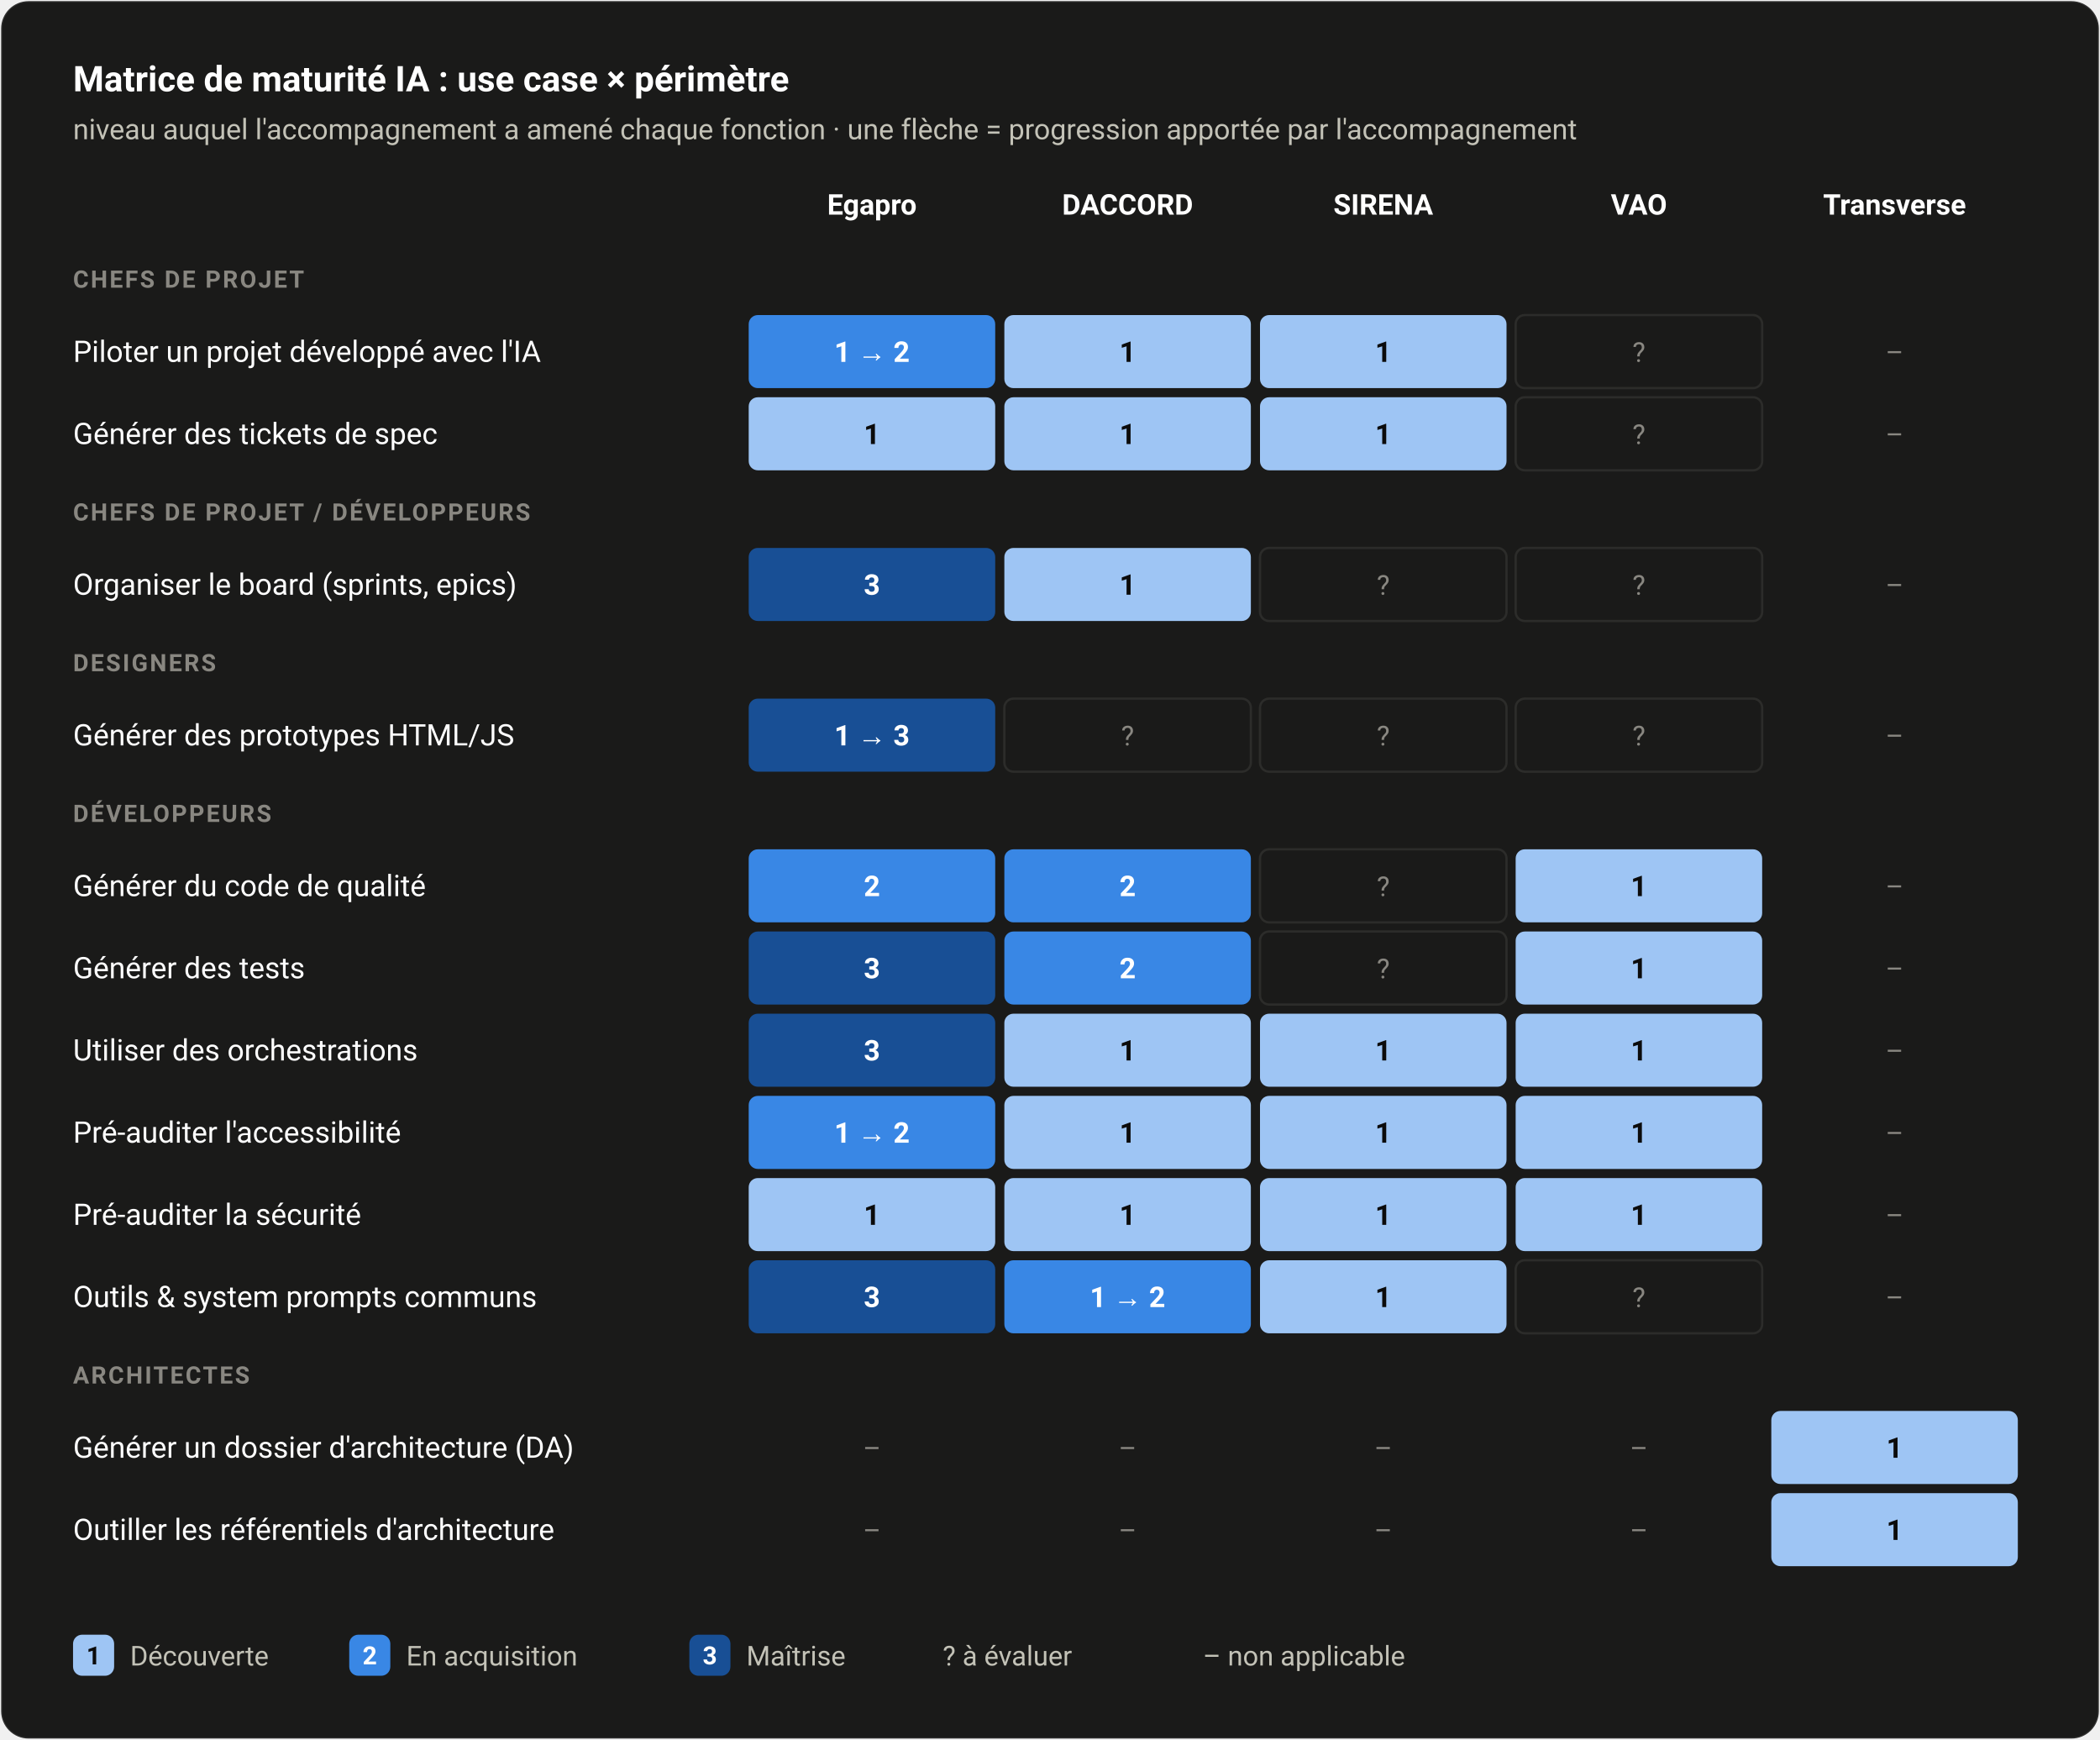
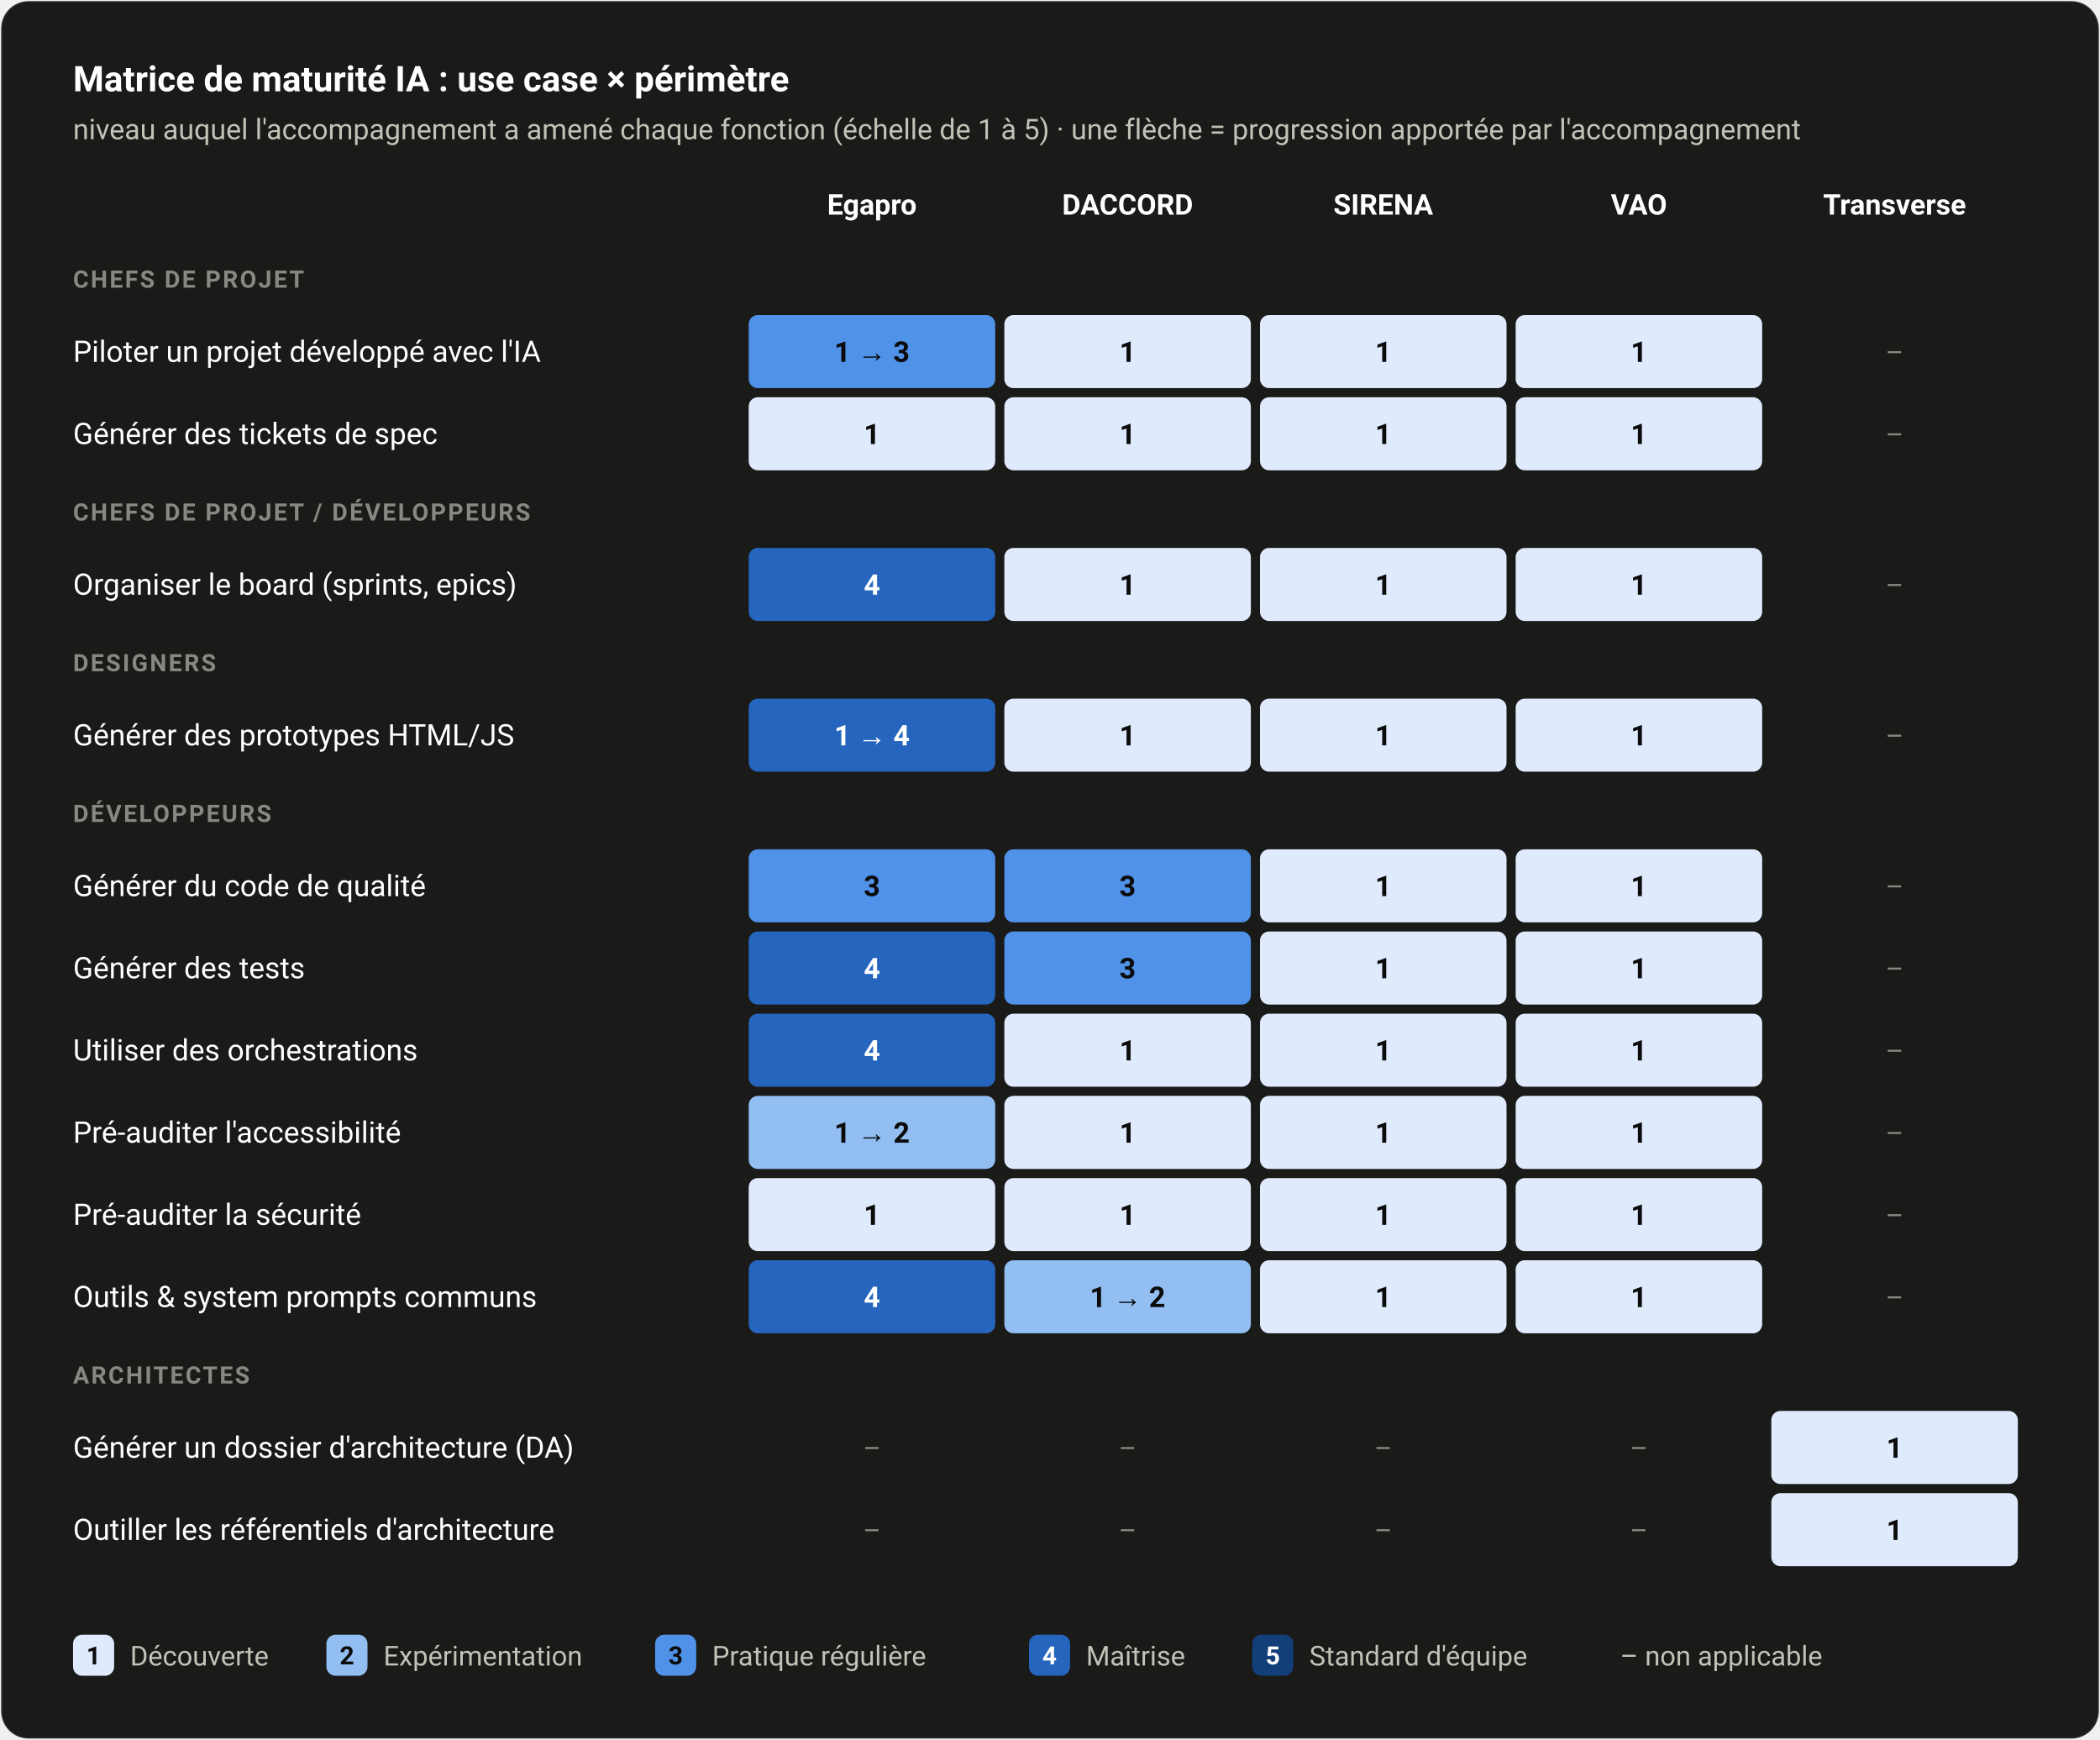
<svg xmlns="http://www.w3.org/2000/svg" width="920" height="762" viewBox="0 0 920 762" font-family="-apple-system,'Segoe UI',system-ui,Roboto,'Helvetica Neue',Arial,sans-serif">
  <rect x="0.5" y="0.5" width="919" height="761" rx="12" fill="#1a1a19" stroke="rgba(255,255,255,0.10)" />
  <text x="32" y="40" font-size="15.5" fill="#ffffff" font-weight="600" text-anchor="start">Matrice de maturité IA : use case × périmètre</text>
-   <text x="32" y="61" font-size="12.5" fill="#c3c2b7" font-weight="normal" text-anchor="start">niveau auquel l'accompagnement a amené chaque fonction · une flèche = progression apportée par l'accompagnement</text>
+   <text x="32" y="61" font-size="12.5" fill="#c3c2b7" font-weight="normal" text-anchor="start">niveau auquel l'accompagnement a amené chaque fonction (échelle de 1 à 5) · une flèche = progression apportée par l'accompagnement</text>
  <text x="382.0" y="94" font-size="12.5" fill="#ffffff" font-weight="600" text-anchor="middle">Egapro</text>
  <text x="494.0" y="94" font-size="12.5" fill="#ffffff" font-weight="600" text-anchor="middle">DACCORD</text>
  <text x="606.0" y="94" font-size="12.5" fill="#ffffff" font-weight="600" text-anchor="middle">SIRENA</text>
  <text x="718.0" y="94" font-size="12.5" fill="#ffffff" font-weight="600" text-anchor="middle">VAO</text>
  <text x="830.0" y="94" font-size="12.5" fill="#ffffff" font-weight="600" text-anchor="middle">Transverse</text>
  <text x="32" y="126" font-size="10.5" fill="#898781" font-weight="600" text-anchor="start" letter-spacing="0.08em">CHEFS DE PROJET</text>
  <text x="32" y="158.5" font-size="13" fill="#ffffff" font-weight="normal" text-anchor="start">Piloter un projet développé avec l'IA</text>
-   <rect x="328.0" y="138" width="108.0" height="32" rx="4" fill="#3987e5" />
-   <text x="382.0" y="158.5" font-size="12.5" fill="#ffffff" font-weight="600" text-anchor="middle">1 → 2</text>
-   <rect x="440.0" y="138" width="108.0" height="32" rx="4" fill="#9ec5f4" />
+   <rect x="328.0" y="138" width="108.0" height="32" rx="4" fill="#4f92e8" />
+   <text x="382.0" y="158.5" font-size="12.5" fill="#0b0b0b" font-weight="600" text-anchor="middle">1 → 3</text>
+   <rect x="440.0" y="138" width="108.0" height="32" rx="4" fill="#dfeafc" />
  <text x="494.0" y="158.5" font-size="12.5" fill="#0b0b0b" font-weight="600" text-anchor="middle">1</text>
-   <rect x="552.0" y="138" width="108.0" height="32" rx="4" fill="#9ec5f4" />
+   <rect x="552.0" y="138" width="108.0" height="32" rx="4" fill="#dfeafc" />
  <text x="606.0" y="158.5" font-size="12.5" fill="#0b0b0b" font-weight="600" text-anchor="middle">1</text>
-   <rect x="664.0" y="138" width="108.0" height="32" rx="4" fill="none" stroke="#2c2c2a" stroke-width="1" />
-   <text x="718.0" y="158.5" font-size="12" fill="#898781" font-weight="normal" text-anchor="middle">?</text>
+   <rect x="664.0" y="138" width="108.0" height="32" rx="4" fill="#dfeafc" />
+   <text x="718.0" y="158.5" font-size="12.5" fill="#0b0b0b" font-weight="600" text-anchor="middle">1</text>
  <text x="830.0" y="158.5" font-size="12" fill="#898781" font-weight="normal" text-anchor="middle">–</text>
  <text x="32" y="194.5" font-size="13" fill="#ffffff" font-weight="normal" text-anchor="start">Générer des tickets de spec</text>
-   <rect x="328.0" y="174" width="108.0" height="32" rx="4" fill="#9ec5f4" />
+   <rect x="328.0" y="174" width="108.0" height="32" rx="4" fill="#dfeafc" />
  <text x="382.0" y="194.5" font-size="12.5" fill="#0b0b0b" font-weight="600" text-anchor="middle">1</text>
-   <rect x="440.0" y="174" width="108.0" height="32" rx="4" fill="#9ec5f4" />
+   <rect x="440.0" y="174" width="108.0" height="32" rx="4" fill="#dfeafc" />
  <text x="494.0" y="194.5" font-size="12.5" fill="#0b0b0b" font-weight="600" text-anchor="middle">1</text>
-   <rect x="552.0" y="174" width="108.0" height="32" rx="4" fill="#9ec5f4" />
+   <rect x="552.0" y="174" width="108.0" height="32" rx="4" fill="#dfeafc" />
  <text x="606.0" y="194.5" font-size="12.5" fill="#0b0b0b" font-weight="600" text-anchor="middle">1</text>
-   <rect x="664.0" y="174" width="108.0" height="32" rx="4" fill="none" stroke="#2c2c2a" stroke-width="1" />
-   <text x="718.0" y="194.5" font-size="12" fill="#898781" font-weight="normal" text-anchor="middle">?</text>
+   <rect x="664.0" y="174" width="108.0" height="32" rx="4" fill="#dfeafc" />
+   <text x="718.0" y="194.5" font-size="12.5" fill="#0b0b0b" font-weight="600" text-anchor="middle">1</text>
  <text x="830.0" y="194.5" font-size="12" fill="#898781" font-weight="normal" text-anchor="middle">–</text>
  <text x="32" y="228" font-size="10.5" fill="#898781" font-weight="600" text-anchor="start" letter-spacing="0.08em">CHEFS DE PROJET / DÉVELOPPEURS</text>
  <text x="32" y="260.5" font-size="13" fill="#ffffff" font-weight="normal" text-anchor="start">Organiser le board (sprints, epics)</text>
-   <rect x="328.0" y="240" width="108.0" height="32" rx="4" fill="#184f95" />
-   <text x="382.0" y="260.5" font-size="12.5" fill="#ffffff" font-weight="600" text-anchor="middle">3</text>
-   <rect x="440.0" y="240" width="108.0" height="32" rx="4" fill="#9ec5f4" />
+   <rect x="328.0" y="240" width="108.0" height="32" rx="4" fill="#2565bd" />
+   <text x="382.0" y="260.5" font-size="12.5" fill="#ffffff" font-weight="600" text-anchor="middle">4</text>
+   <rect x="440.0" y="240" width="108.0" height="32" rx="4" fill="#dfeafc" />
  <text x="494.0" y="260.5" font-size="12.5" fill="#0b0b0b" font-weight="600" text-anchor="middle">1</text>
-   <rect x="552.0" y="240" width="108.0" height="32" rx="4" fill="none" stroke="#2c2c2a" stroke-width="1" />
-   <text x="606.0" y="260.5" font-size="12" fill="#898781" font-weight="normal" text-anchor="middle">?</text>
-   <rect x="664.0" y="240" width="108.0" height="32" rx="4" fill="none" stroke="#2c2c2a" stroke-width="1" />
-   <text x="718.0" y="260.5" font-size="12" fill="#898781" font-weight="normal" text-anchor="middle">?</text>
+   <rect x="552.0" y="240" width="108.0" height="32" rx="4" fill="#dfeafc" />
+   <text x="606.0" y="260.5" font-size="12.5" fill="#0b0b0b" font-weight="600" text-anchor="middle">1</text>
+   <rect x="664.0" y="240" width="108.0" height="32" rx="4" fill="#dfeafc" />
+   <text x="718.0" y="260.5" font-size="12.5" fill="#0b0b0b" font-weight="600" text-anchor="middle">1</text>
  <text x="830.0" y="260.5" font-size="12" fill="#898781" font-weight="normal" text-anchor="middle">–</text>
  <text x="32" y="294" font-size="10.5" fill="#898781" font-weight="600" text-anchor="start" letter-spacing="0.08em">DESIGNERS</text>
  <text x="32" y="326.5" font-size="13" fill="#ffffff" font-weight="normal" text-anchor="start">Générer des prototypes HTML/JS</text>
-   <rect x="328.0" y="306" width="108.0" height="32" rx="4" fill="#184f95" />
-   <text x="382.0" y="326.5" font-size="12.5" fill="#ffffff" font-weight="600" text-anchor="middle">1 → 3</text>
-   <rect x="440.0" y="306" width="108.0" height="32" rx="4" fill="none" stroke="#2c2c2a" stroke-width="1" />
-   <text x="494.0" y="326.5" font-size="12" fill="#898781" font-weight="normal" text-anchor="middle">?</text>
-   <rect x="552.0" y="306" width="108.0" height="32" rx="4" fill="none" stroke="#2c2c2a" stroke-width="1" />
-   <text x="606.0" y="326.5" font-size="12" fill="#898781" font-weight="normal" text-anchor="middle">?</text>
-   <rect x="664.0" y="306" width="108.0" height="32" rx="4" fill="none" stroke="#2c2c2a" stroke-width="1" />
-   <text x="718.0" y="326.5" font-size="12" fill="#898781" font-weight="normal" text-anchor="middle">?</text>
+   <rect x="328.0" y="306" width="108.0" height="32" rx="4" fill="#2565bd" />
+   <text x="382.0" y="326.5" font-size="12.5" fill="#ffffff" font-weight="600" text-anchor="middle">1 → 4</text>
+   <rect x="440.0" y="306" width="108.0" height="32" rx="4" fill="#dfeafc" />
+   <text x="494.0" y="326.5" font-size="12.5" fill="#0b0b0b" font-weight="600" text-anchor="middle">1</text>
+   <rect x="552.0" y="306" width="108.0" height="32" rx="4" fill="#dfeafc" />
+   <text x="606.0" y="326.5" font-size="12.5" fill="#0b0b0b" font-weight="600" text-anchor="middle">1</text>
+   <rect x="664.0" y="306" width="108.0" height="32" rx="4" fill="#dfeafc" />
+   <text x="718.0" y="326.5" font-size="12.5" fill="#0b0b0b" font-weight="600" text-anchor="middle">1</text>
  <text x="830.0" y="326.5" font-size="12" fill="#898781" font-weight="normal" text-anchor="middle">–</text>
  <text x="32" y="360" font-size="10.5" fill="#898781" font-weight="600" text-anchor="start" letter-spacing="0.08em">DÉVELOPPEURS</text>
  <text x="32" y="392.5" font-size="13" fill="#ffffff" font-weight="normal" text-anchor="start">Générer du code de qualité</text>
-   <rect x="328.0" y="372" width="108.0" height="32" rx="4" fill="#3987e5" />
-   <text x="382.0" y="392.5" font-size="12.5" fill="#ffffff" font-weight="600" text-anchor="middle">2</text>
-   <rect x="440.0" y="372" width="108.0" height="32" rx="4" fill="#3987e5" />
-   <text x="494.0" y="392.5" font-size="12.5" fill="#ffffff" font-weight="600" text-anchor="middle">2</text>
-   <rect x="552.0" y="372" width="108.0" height="32" rx="4" fill="none" stroke="#2c2c2a" stroke-width="1" />
-   <text x="606.0" y="392.5" font-size="12" fill="#898781" font-weight="normal" text-anchor="middle">?</text>
-   <rect x="664.0" y="372" width="108.0" height="32" rx="4" fill="#9ec5f4" />
+   <rect x="328.0" y="372" width="108.0" height="32" rx="4" fill="#4f92e8" />
+   <text x="382.0" y="392.5" font-size="12.5" fill="#0b0b0b" font-weight="600" text-anchor="middle">3</text>
+   <rect x="440.0" y="372" width="108.0" height="32" rx="4" fill="#4f92e8" />
+   <text x="494.0" y="392.5" font-size="12.5" fill="#0b0b0b" font-weight="600" text-anchor="middle">3</text>
+   <rect x="552.0" y="372" width="108.0" height="32" rx="4" fill="#dfeafc" />
+   <text x="606.0" y="392.5" font-size="12.5" fill="#0b0b0b" font-weight="600" text-anchor="middle">1</text>
+   <rect x="664.0" y="372" width="108.0" height="32" rx="4" fill="#dfeafc" />
  <text x="718.0" y="392.5" font-size="12.5" fill="#0b0b0b" font-weight="600" text-anchor="middle">1</text>
  <text x="830.0" y="392.5" font-size="12" fill="#898781" font-weight="normal" text-anchor="middle">–</text>
  <text x="32" y="428.5" font-size="13" fill="#ffffff" font-weight="normal" text-anchor="start">Générer des tests</text>
-   <rect x="328.0" y="408" width="108.0" height="32" rx="4" fill="#184f95" />
-   <text x="382.0" y="428.5" font-size="12.5" fill="#ffffff" font-weight="600" text-anchor="middle">3</text>
-   <rect x="440.0" y="408" width="108.0" height="32" rx="4" fill="#3987e5" />
-   <text x="494.0" y="428.5" font-size="12.5" fill="#ffffff" font-weight="600" text-anchor="middle">2</text>
-   <rect x="552.0" y="408" width="108.0" height="32" rx="4" fill="none" stroke="#2c2c2a" stroke-width="1" />
-   <text x="606.0" y="428.5" font-size="12" fill="#898781" font-weight="normal" text-anchor="middle">?</text>
-   <rect x="664.0" y="408" width="108.0" height="32" rx="4" fill="#9ec5f4" />
+   <rect x="328.0" y="408" width="108.0" height="32" rx="4" fill="#2565bd" />
+   <text x="382.0" y="428.5" font-size="12.5" fill="#ffffff" font-weight="600" text-anchor="middle">4</text>
+   <rect x="440.0" y="408" width="108.0" height="32" rx="4" fill="#4f92e8" />
+   <text x="494.0" y="428.5" font-size="12.5" fill="#0b0b0b" font-weight="600" text-anchor="middle">3</text>
+   <rect x="552.0" y="408" width="108.0" height="32" rx="4" fill="#dfeafc" />
+   <text x="606.0" y="428.5" font-size="12.5" fill="#0b0b0b" font-weight="600" text-anchor="middle">1</text>
+   <rect x="664.0" y="408" width="108.0" height="32" rx="4" fill="#dfeafc" />
  <text x="718.0" y="428.5" font-size="12.5" fill="#0b0b0b" font-weight="600" text-anchor="middle">1</text>
  <text x="830.0" y="428.5" font-size="12" fill="#898781" font-weight="normal" text-anchor="middle">–</text>
  <text x="32" y="464.5" font-size="13" fill="#ffffff" font-weight="normal" text-anchor="start">Utiliser des orchestrations</text>
-   <rect x="328.0" y="444" width="108.0" height="32" rx="4" fill="#184f95" />
-   <text x="382.0" y="464.5" font-size="12.5" fill="#ffffff" font-weight="600" text-anchor="middle">3</text>
-   <rect x="440.0" y="444" width="108.0" height="32" rx="4" fill="#9ec5f4" />
+   <rect x="328.0" y="444" width="108.0" height="32" rx="4" fill="#2565bd" />
+   <text x="382.0" y="464.5" font-size="12.5" fill="#ffffff" font-weight="600" text-anchor="middle">4</text>
+   <rect x="440.0" y="444" width="108.0" height="32" rx="4" fill="#dfeafc" />
  <text x="494.0" y="464.5" font-size="12.5" fill="#0b0b0b" font-weight="600" text-anchor="middle">1</text>
-   <rect x="552.0" y="444" width="108.0" height="32" rx="4" fill="#9ec5f4" />
+   <rect x="552.0" y="444" width="108.0" height="32" rx="4" fill="#dfeafc" />
  <text x="606.0" y="464.5" font-size="12.5" fill="#0b0b0b" font-weight="600" text-anchor="middle">1</text>
-   <rect x="664.0" y="444" width="108.0" height="32" rx="4" fill="#9ec5f4" />
+   <rect x="664.0" y="444" width="108.0" height="32" rx="4" fill="#dfeafc" />
  <text x="718.0" y="464.5" font-size="12.5" fill="#0b0b0b" font-weight="600" text-anchor="middle">1</text>
  <text x="830.0" y="464.5" font-size="12" fill="#898781" font-weight="normal" text-anchor="middle">–</text>
  <text x="32" y="500.5" font-size="13" fill="#ffffff" font-weight="normal" text-anchor="start">Pré-auditer l'accessibilité</text>
-   <rect x="328.0" y="480" width="108.0" height="32" rx="4" fill="#3987e5" />
-   <text x="382.0" y="500.5" font-size="12.5" fill="#ffffff" font-weight="600" text-anchor="middle">1 → 2</text>
-   <rect x="440.0" y="480" width="108.0" height="32" rx="4" fill="#9ec5f4" />
+   <rect x="328.0" y="480" width="108.0" height="32" rx="4" fill="#92bef2" />
+   <text x="382.0" y="500.5" font-size="12.5" fill="#0b0b0b" font-weight="600" text-anchor="middle">1 → 2</text>
+   <rect x="440.0" y="480" width="108.0" height="32" rx="4" fill="#dfeafc" />
  <text x="494.0" y="500.5" font-size="12.5" fill="#0b0b0b" font-weight="600" text-anchor="middle">1</text>
-   <rect x="552.0" y="480" width="108.0" height="32" rx="4" fill="#9ec5f4" />
+   <rect x="552.0" y="480" width="108.0" height="32" rx="4" fill="#dfeafc" />
  <text x="606.0" y="500.5" font-size="12.5" fill="#0b0b0b" font-weight="600" text-anchor="middle">1</text>
-   <rect x="664.0" y="480" width="108.0" height="32" rx="4" fill="#9ec5f4" />
+   <rect x="664.0" y="480" width="108.0" height="32" rx="4" fill="#dfeafc" />
  <text x="718.0" y="500.5" font-size="12.5" fill="#0b0b0b" font-weight="600" text-anchor="middle">1</text>
  <text x="830.0" y="500.5" font-size="12" fill="#898781" font-weight="normal" text-anchor="middle">–</text>
  <text x="32" y="536.5" font-size="13" fill="#ffffff" font-weight="normal" text-anchor="start">Pré-auditer la sécurité</text>
-   <rect x="328.0" y="516" width="108.0" height="32" rx="4" fill="#9ec5f4" />
+   <rect x="328.0" y="516" width="108.0" height="32" rx="4" fill="#dfeafc" />
  <text x="382.0" y="536.5" font-size="12.5" fill="#0b0b0b" font-weight="600" text-anchor="middle">1</text>
-   <rect x="440.0" y="516" width="108.0" height="32" rx="4" fill="#9ec5f4" />
+   <rect x="440.0" y="516" width="108.0" height="32" rx="4" fill="#dfeafc" />
  <text x="494.0" y="536.5" font-size="12.5" fill="#0b0b0b" font-weight="600" text-anchor="middle">1</text>
-   <rect x="552.0" y="516" width="108.0" height="32" rx="4" fill="#9ec5f4" />
+   <rect x="552.0" y="516" width="108.0" height="32" rx="4" fill="#dfeafc" />
  <text x="606.0" y="536.5" font-size="12.5" fill="#0b0b0b" font-weight="600" text-anchor="middle">1</text>
-   <rect x="664.0" y="516" width="108.0" height="32" rx="4" fill="#9ec5f4" />
+   <rect x="664.0" y="516" width="108.0" height="32" rx="4" fill="#dfeafc" />
  <text x="718.0" y="536.5" font-size="12.5" fill="#0b0b0b" font-weight="600" text-anchor="middle">1</text>
  <text x="830.0" y="536.5" font-size="12" fill="#898781" font-weight="normal" text-anchor="middle">–</text>
  <text x="32" y="572.5" font-size="13" fill="#ffffff" font-weight="normal" text-anchor="start">Outils &amp; system prompts communs</text>
-   <rect x="328.0" y="552" width="108.0" height="32" rx="4" fill="#184f95" />
-   <text x="382.0" y="572.5" font-size="12.5" fill="#ffffff" font-weight="600" text-anchor="middle">3</text>
-   <rect x="440.0" y="552" width="108.0" height="32" rx="4" fill="#3987e5" />
-   <text x="494.0" y="572.5" font-size="12.5" fill="#ffffff" font-weight="600" text-anchor="middle">1 → 2</text>
-   <rect x="552.0" y="552" width="108.0" height="32" rx="4" fill="#9ec5f4" />
+   <rect x="328.0" y="552" width="108.0" height="32" rx="4" fill="#2565bd" />
+   <text x="382.0" y="572.5" font-size="12.5" fill="#ffffff" font-weight="600" text-anchor="middle">4</text>
+   <rect x="440.0" y="552" width="108.0" height="32" rx="4" fill="#92bef2" />
+   <text x="494.0" y="572.5" font-size="12.5" fill="#0b0b0b" font-weight="600" text-anchor="middle">1 → 2</text>
+   <rect x="552.0" y="552" width="108.0" height="32" rx="4" fill="#dfeafc" />
  <text x="606.0" y="572.5" font-size="12.5" fill="#0b0b0b" font-weight="600" text-anchor="middle">1</text>
-   <rect x="664.0" y="552" width="108.0" height="32" rx="4" fill="none" stroke="#2c2c2a" stroke-width="1" />
-   <text x="718.0" y="572.5" font-size="12" fill="#898781" font-weight="normal" text-anchor="middle">?</text>
+   <rect x="664.0" y="552" width="108.0" height="32" rx="4" fill="#dfeafc" />
+   <text x="718.0" y="572.5" font-size="12.5" fill="#0b0b0b" font-weight="600" text-anchor="middle">1</text>
  <text x="830.0" y="572.5" font-size="12" fill="#898781" font-weight="normal" text-anchor="middle">–</text>
  <text x="32" y="606" font-size="10.5" fill="#898781" font-weight="600" text-anchor="start" letter-spacing="0.08em">ARCHITECTES</text>
  <text x="32" y="638.5" font-size="13" fill="#ffffff" font-weight="normal" text-anchor="start">Générer un dossier d'architecture (DA)</text>
  <text x="382.0" y="638.5" font-size="12" fill="#898781" font-weight="normal" text-anchor="middle">–</text>
  <text x="494.0" y="638.5" font-size="12" fill="#898781" font-weight="normal" text-anchor="middle">–</text>
  <text x="606.0" y="638.5" font-size="12" fill="#898781" font-weight="normal" text-anchor="middle">–</text>
  <text x="718.0" y="638.5" font-size="12" fill="#898781" font-weight="normal" text-anchor="middle">–</text>
-   <rect x="776.0" y="618" width="108.0" height="32" rx="4" fill="#9ec5f4" />
+   <rect x="776.0" y="618" width="108.0" height="32" rx="4" fill="#dfeafc" />
  <text x="830.0" y="638.5" font-size="12.5" fill="#0b0b0b" font-weight="600" text-anchor="middle">1</text>
  <text x="32" y="674.5" font-size="13" fill="#ffffff" font-weight="normal" text-anchor="start">Outiller les référentiels d'architecture</text>
  <text x="382.0" y="674.5" font-size="12" fill="#898781" font-weight="normal" text-anchor="middle">–</text>
  <text x="494.0" y="674.5" font-size="12" fill="#898781" font-weight="normal" text-anchor="middle">–</text>
  <text x="606.0" y="674.5" font-size="12" fill="#898781" font-weight="normal" text-anchor="middle">–</text>
  <text x="718.0" y="674.5" font-size="12" fill="#898781" font-weight="normal" text-anchor="middle">–</text>
-   <rect x="776.0" y="654" width="108.0" height="32" rx="4" fill="#9ec5f4" />
+   <rect x="776.0" y="654" width="108.0" height="32" rx="4" fill="#dfeafc" />
  <text x="830.0" y="674.5" font-size="12.5" fill="#0b0b0b" font-weight="600" text-anchor="middle">1</text>
-   <rect x="32" y="716" width="18" height="18" rx="4" fill="#9ec5f4" />
+   <rect x="32" y="716" width="18" height="18" rx="4" fill="#dfeafc" />
  <text x="41" y="729" font-size="11" fill="#0b0b0b" font-weight="600" text-anchor="middle">1</text>
  <text x="57" y="729.5" font-size="12" fill="#c3c2b7" font-weight="normal" text-anchor="start">Découverte</text>
-   <rect x="153.0" y="716" width="18" height="18" rx="4" fill="#3987e5" />
-   <text x="162.0" y="729" font-size="11" fill="#ffffff" font-weight="600" text-anchor="middle">2</text>
-   <text x="178.0" y="729.5" font-size="12" fill="#c3c2b7" font-weight="normal" text-anchor="start">En acquisition</text>
-   <rect x="302.0" y="716" width="18" height="18" rx="4" fill="#184f95" />
-   <text x="311.0" y="729" font-size="11" fill="#ffffff" font-weight="600" text-anchor="middle">3</text>
-   <text x="327.0" y="729.5" font-size="12" fill="#c3c2b7" font-weight="normal" text-anchor="start">Maîtrise</text>
-   <text x="413.0" y="729.5" font-size="12" fill="#c3c2b7" font-weight="normal" text-anchor="start">?  à évaluer</text>
-   <text x="527.0" y="729.5" font-size="12" fill="#c3c2b7" font-weight="normal" text-anchor="start">–  non applicable</text>
+   <rect x="143.0" y="716" width="18" height="18" rx="4" fill="#92bef2" />
+   <text x="152.0" y="729" font-size="11" fill="#0b0b0b" font-weight="600" text-anchor="middle">2</text>
+   <text x="168.0" y="729.5" font-size="12" fill="#c3c2b7" font-weight="normal" text-anchor="start">Expérimentation</text>
+   <rect x="287.0" y="716" width="18" height="18" rx="4" fill="#4f92e8" />
+   <text x="296.0" y="729" font-size="11" fill="#0b0b0b" font-weight="600" text-anchor="middle">3</text>
+   <text x="312.0" y="729.5" font-size="12" fill="#c3c2b7" font-weight="normal" text-anchor="start">Pratique régulière</text>
+   <rect x="450.8" y="716" width="18" height="18" rx="4" fill="#2565bd" />
+   <text x="459.8" y="729" font-size="11" fill="#ffffff" font-weight="600" text-anchor="middle">4</text>
+   <text x="475.8" y="729.5" font-size="12" fill="#c3c2b7" font-weight="normal" text-anchor="start">Maîtrise</text>
+   <rect x="548.6" y="716" width="18" height="18" rx="4" fill="#123f77" />
+   <text x="557.6" y="729" font-size="11" fill="#ffffff" font-weight="600" text-anchor="middle">5</text>
+   <text x="573.6" y="729.5" font-size="12" fill="#c3c2b7" font-weight="normal" text-anchor="start">Standard d'équipe</text>
+   <text x="709.8" y="729.5" font-size="12" fill="#c3c2b7" font-weight="normal" text-anchor="start">–  non applicable</text>
</svg>
